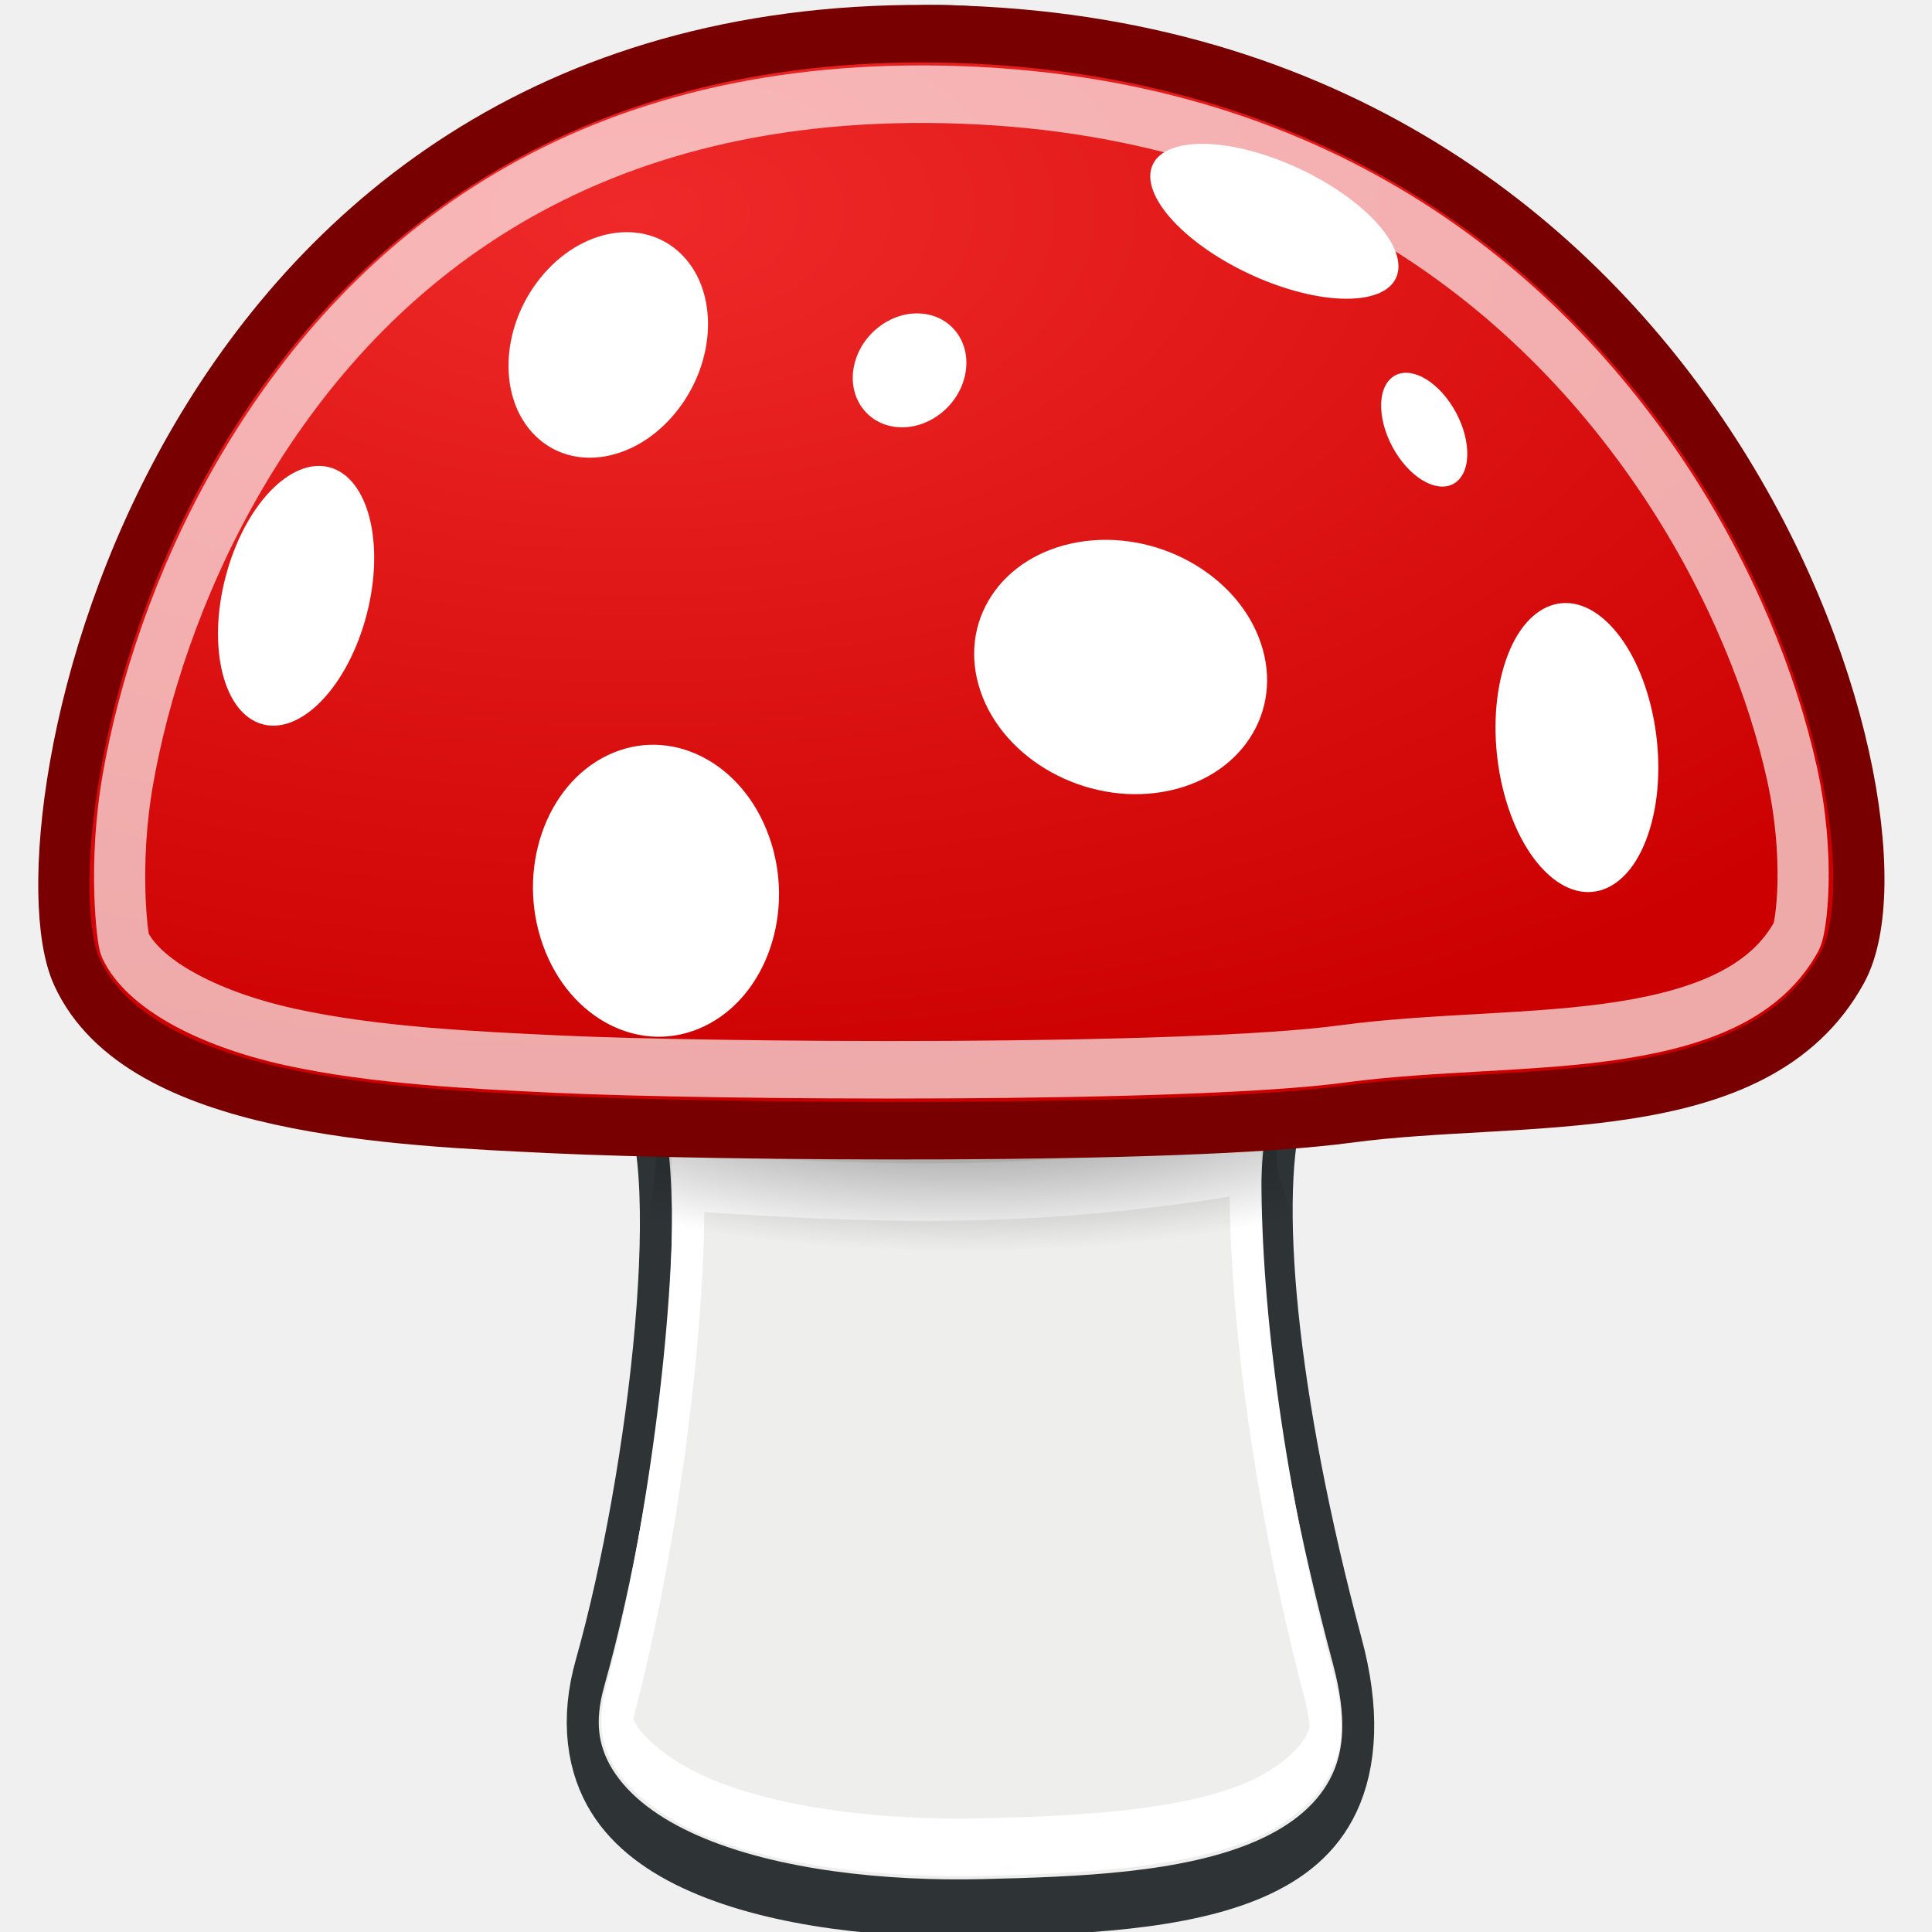
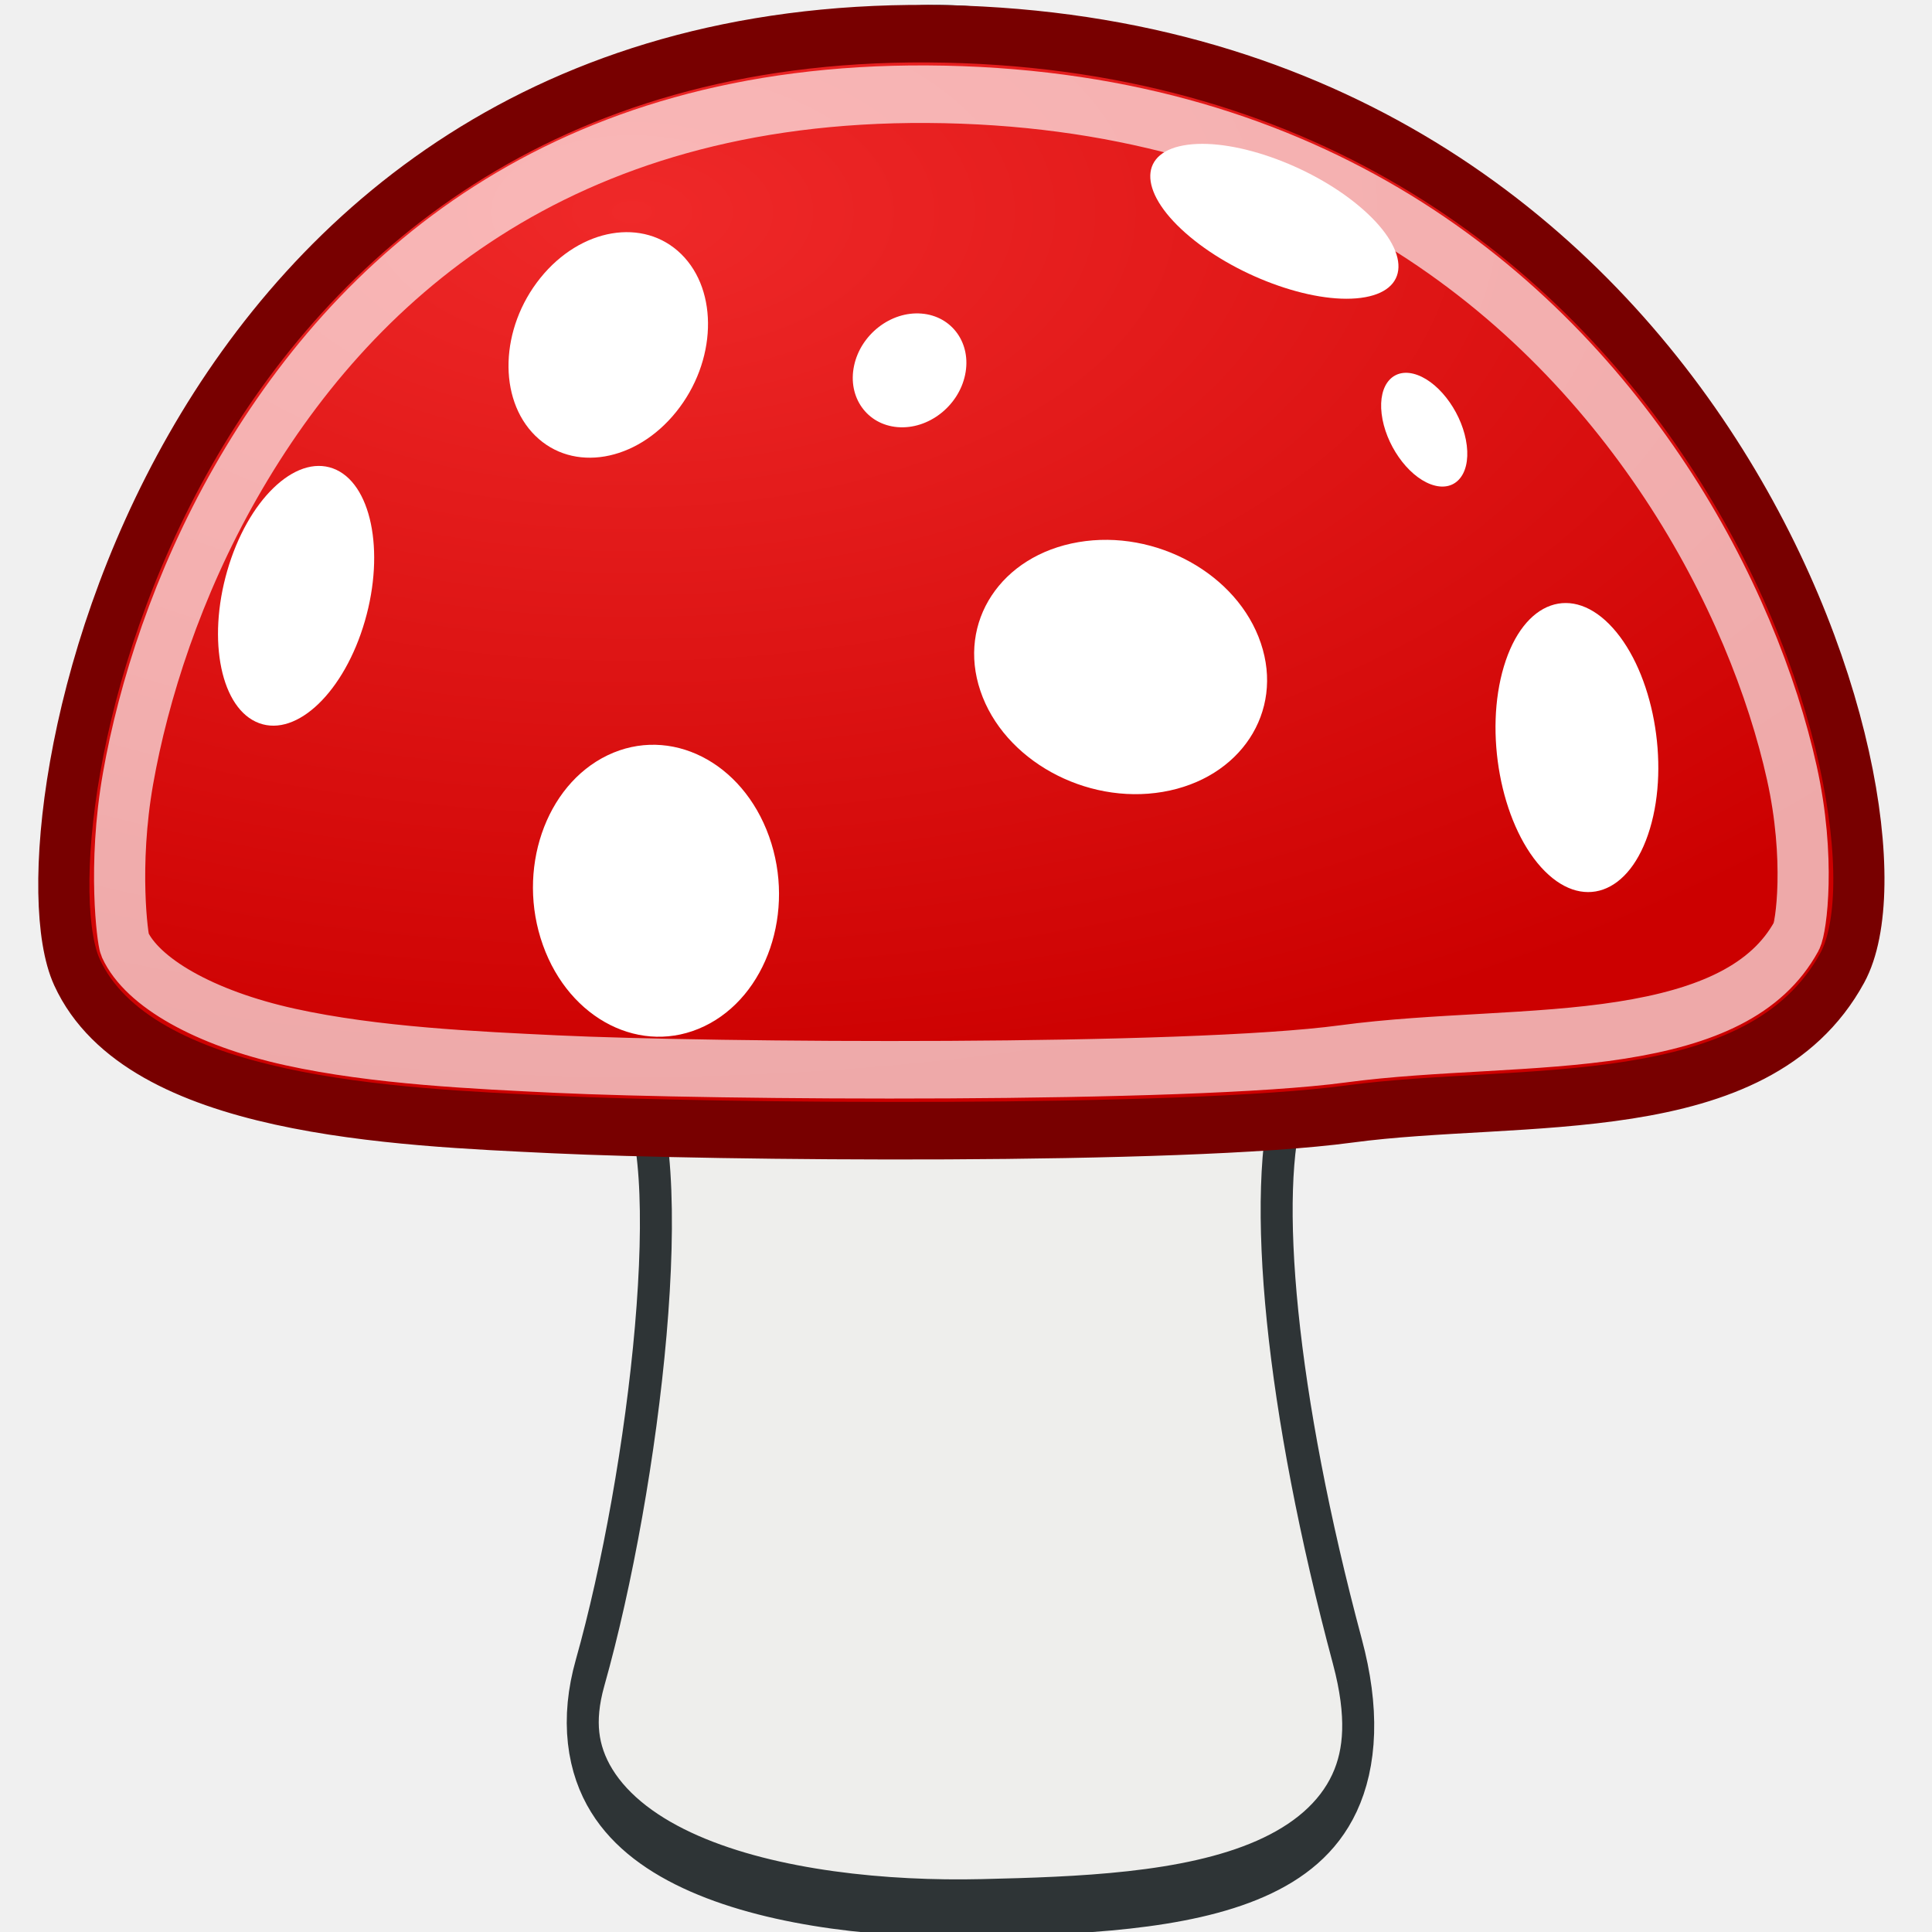
<svg xmlns="http://www.w3.org/2000/svg" id="svg2" height="48" width="48" version="1.0">
  <defs id="defs4">
    <radialGradient id="radialGradient5305" gradientUnits="userSpaceOnUse" cy="537.53" cx="436.73" gradientTransform="matrix(1.2279e-7 .17872 -.99562 6.8401e-7 748.63 140.01)" r="212.52">
      <stop id="stop3220" offset="0" />
      <stop id="stop3222" stop-opacity="0" offset="1" />
    </radialGradient>
    <radialGradient id="radialGradient5307" gradientUnits="userSpaceOnUse" cy="314.05" cx="276.82" gradientTransform="matrix(0 .88122 -1.8234 0 707.91 -204.77)" r="212.52">
      <stop id="stop3262" stop-color="#ef2929" offset="0" />
      <stop id="stop3264" stop-color="#c00" offset="1" />
    </radialGradient>
  </defs>
  <g id="g5288" transform="matrix(.11912 0 0 .11912 -1.4307 .59834)">
    <g id="g5267" transform="matrix(.55612 0 0 1 94.333 0)">
-       <path id="path3284" stroke-linejoin="round" d="m357.31 339.46c-25-51.89-32.62-95.94-21.66-115.92 10.7-19.5 63.76 5.48 83.51-26.73 19.47-31.76-31.66-193.85-214.54-194.81-180.36-0.935-214.33 167.06-199.53 195.76 14.54 28.2 63.72 7.23 83.514 22.31 19.796 15.09 5.112 83.53-15.336 123.81-20.194 39.79 75.402 49.97 147.04 49.02 71.63-0.94 161.27-3.05 137-53.44z" fill-rule="evenodd" stroke="#2e3436" stroke-width="12" fill="#eeeeec" />
-       <path id="path5246" d="m319.09 237.98c-84.55 7.9-144.44 5.87-209 3.62 1.05 29.48-9.91 74.95-25.309 107.68-1.47 3.13-1.388 4.57-1.156 5.63 0.232 1.05 0.83 2.36 3.031 4.34 4.404 3.96 15.084 8.86 29.154 12.28 28.14 6.84 69.17 9.15 104.35 8.69 35.76-0.47 75.76-1.51 101.59-7.84 12.92-3.17 21.66-7.95 24.72-11.6s4.13-6-0.59-15.81c-0.04-0.05-0.07-0.11-0.1-0.16-18.97-41.02-27.27-78.79-26.69-106.83z" stroke="#fff" stroke-width="12" fill="none" />
-       <path id="path2383" opacity=".551" d="m357.31 285.91c-25-51.9-32.62-42.39-21.66-62.37 10.7-19.5 63.76 5.48 83.51-26.73 19.47-31.76-31.66-193.85-214.54-194.81-180.36-0.935-214.33 167.06-199.53 195.76 14.54 28.2 63.72 7.23 83.514 22.31 19.796 15.09 5.112 29.97-15.336 70.26-20.194 39.78 70.882 14.91 142.51 13.96 71.64-0.94 165.8 32 141.53-18.38z" fill-rule="evenodd" fill="url(#radialGradient5305)" />
+       <path id="stem" stroke-linejoin="round" d="m357.31 339.46c-25-51.89-32.62-95.94-21.66-115.92 10.7-19.5 63.76 5.48 83.51-26.73 19.47-31.76-31.66-193.85-214.54-194.81-180.36-0.935-214.33 167.06-199.53 195.76 14.54 28.2 63.72 7.23 83.514 22.31 19.796 15.09 5.112 83.53-15.336 123.81-20.194 39.79 75.402 49.97 147.04 49.02 71.63-0.94 161.27-3.05 137-53.44z" fill-rule="evenodd" stroke="#2e3436" stroke-width="12" fill="#eeeeec" />
    </g>
-     <g id="g5274" transform="matrix(.88922 0 0 1 23.542 0)">
-       <path id="path2387" stroke-linejoin="round" d="m303.55 227.32c40.31-4.83 95.86 1.7 115.61-30.51 19.47-31.76-31.66-193.85-214.54-194.81-180.36-0.935-214.33 167.06-199.53 195.76 14.54 28.2 74.881 30.19 111.84 31.76 36.93 1.56 146.92 2.55 186.62-2.2z" fill-rule="evenodd" stroke="#780000" stroke-width="12" fill="url(#radialGradient5307)" />
-       <path id="path3272" d="m72.617 124.5c-4.775 14.67-15.876 24.22-24.791 21.31-8.915-2.9-12.265-17.15-7.481-31.82 4.775-14.676 15.876-24.22 24.791-21.316s12.265 17.156 7.481 31.826z" fill="#fff" />
-       <path id="path3274" d="m145.64 80.871c-9.45 10.458-24.26 12.688-33.06 4.98-8.81-7.708-8.28-22.433 1.18-32.884 9.46-10.458 24.26-12.689 33.07-4.981 8.8 7.708 8.27 22.434-1.19 32.885z" fill="#fff" />
-       <path id="path3276" d="m282.76 129.11c5.48 14.38-4.82 28.27-22.99 31.03-18.17 2.75-37.33-6.68-42.78-21.06-5.48-14.38 4.82-28.28 22.99-31.03 18.17-2.76 37.33 6.67 42.78 21.06z" fill="#fff" />
-       <path id="path3278" d="m306.81 38.724c11.21 8.819 10.94 17.049-0.59 18.38-11.54 1.332-29.97-4.741-41.16-13.561-11.2-8.818-10.93-17.048 0.6-18.38 11.53-1.331 29.96 4.742 41.15 13.561z" fill="#fff" />
-       <path id="path3280" d="m374.03 167.81c-4.64 13.78-16.08 17.37-25.55 8.03-9.46-9.35-13.36-28.09-8.71-41.86 4.64-13.78 16.08-17.38 25.55-8.03 9.46 9.34 13.37 28.09 8.71 41.86z" fill="#fff" />
-       <path id="path3282" d="m167.42 169.44c6.27 15.6-0.53 33.33-15.19 39.58-14.65 6.25-31.61-1.33-37.86-16.94-6.27-15.6 0.53-33.32 15.18-39.58 14.66-6.25 31.61 1.34 37.87 16.94z" fill="#fff" />
-       <path id="path3288" d="m213.4 73.159c-1.54 6.54-8.62 11.423-15.82 10.905-7.19-0.518-11.78-6.241-10.23-12.78 1.54-6.54 8.63-11.423 15.82-10.905 7.2 0.518 11.78 6.24 10.23 12.78z" fill="#fff" />
-       <path id="path3290" d="m331.07 87.891c0.86 6.293-2.92 9.92-8.44 8.099-5.52-1.82-10.68-8.398-11.53-14.689-0.86-6.293 2.92-9.92 8.44-8.099 5.51 1.82 10.68 8.398 11.53 14.689z" fill="#fff" />
-       <path id="path5251" opacity=".662" stroke-linejoin="round" d="m204.56 14.625c-86.25-0.449-134.96 38.454-162.25 80.969-13.643 21.256-21.629 43.536-25.248 61.786-3.618 18.24-1.247 33.62-0.75 34.59 4.068 7.89 18.629 15.34 38.719 19.28s43.895 4.87 62.439 5.66c36.09 1.53 147.8 2.27 184.56-2.13 21.51-2.57 45.33-2.14 65.28-4.94 19.96-2.79 34.18-8.34 41.1-19.62 1.07-1.76 3.38-16.13-1.1-34.06-4.47-17.94-14.07-39.82-29.65-60.754-31.17-41.873-85.38-80.324-173.1-80.781z" stroke="#fff" stroke-width="12" fill="none" />
+     <g id="cap" transform="matrix(.88922 0 0 1 23.542 0)">
+       <path id="cap-base" stroke-linejoin="round" d="m303.55 227.32c40.31-4.83 95.86 1.7 115.61-30.51 19.47-31.76-31.66-193.85-214.54-194.81-180.36-0.935-214.33 167.06-199.53 195.76 14.54 28.2 74.881 30.19 111.84 31.76 36.93 1.56 146.92 2.55 186.62-2.2z" fill-rule="evenodd" stroke="#780000" stroke-width="12" fill="url(#radialGradient5307)" />
+       <path id="cap-outline" opacity=".662" stroke-linejoin="round" d="m204.56 14.625c-86.25-0.449-134.96 38.454-162.25 80.969-13.643 21.256-21.629 43.536-25.248 61.786-3.618 18.24-1.247 33.62-0.75 34.59 4.068 7.89 18.629 15.34 38.719 19.28s43.895 4.87 62.439 5.66c36.09 1.53 147.8 2.27 184.56-2.13 21.51-2.57 45.33-2.14 65.28-4.94 19.96-2.79 34.18-8.34 41.1-19.62 1.07-1.76 3.38-16.13-1.1-34.06-4.47-17.94-14.07-39.82-29.65-60.754-31.17-41.873-85.38-80.324-173.1-80.781z" stroke="#fff" stroke-width="12" fill="none" />
+       <g id="spots">
+         <path id="spot-1" d="m72.617 124.5c-4.775 14.67-15.876 24.22-24.791 21.31-8.915-2.9-12.265-17.15-7.481-31.82 4.775-14.676 15.876-24.22 24.791-21.316s12.265 17.156 7.481 31.826z" fill="#fff" />
+         <path id="spot-2" d="m145.64 80.871c-9.45 10.458-24.26 12.688-33.06 4.98-8.81-7.708-8.28-22.433 1.18-32.884 9.46-10.458 24.26-12.689 33.07-4.981 8.8 7.708 8.27 22.434-1.19 32.885z" fill="#fff" />
+         <path id="spot-3" d="m282.76 129.11c5.48 14.38-4.82 28.27-22.99 31.03-18.17 2.75-37.33-6.68-42.78-21.06-5.48-14.38 4.82-28.28 22.99-31.03 18.17-2.76 37.33 6.67 42.78 21.06z" fill="#fff" />
+         <path id="spot-4" d="m306.81 38.724c11.21 8.819 10.94 17.049-0.59 18.38-11.54 1.332-29.97-4.741-41.16-13.561-11.2-8.818-10.93-17.048 0.6-18.38 11.53-1.331 29.96 4.742 41.15 13.561z" fill="#fff" />
+         <path id="spot-5" d="m374.03 167.81c-4.64 13.78-16.08 17.37-25.55 8.03-9.46-9.35-13.36-28.09-8.71-41.86 4.64-13.78 16.08-17.38 25.55-8.03 9.46 9.34 13.37 28.09 8.71 41.86z" fill="#fff" />
+         <path id="spot-6" d="m167.42 169.44c6.27 15.6-0.53 33.33-15.19 39.58-14.65 6.25-31.61-1.33-37.86-16.94-6.27-15.6 0.53-33.32 15.18-39.58 14.66-6.25 31.61 1.34 37.87 16.94z" fill="#fff" />
+         <path id="spot-7" d="m213.4 73.159c-1.54 6.54-8.62 11.423-15.82 10.905-7.19-0.518-11.78-6.241-10.23-12.78 1.54-6.54 8.63-11.423 15.82-10.905 7.2 0.518 11.78 6.24 10.23 12.78z" fill="#fff" />
+         <path id="spot-8" d="m331.07 87.891c0.86 6.293-2.92 9.92-8.44 8.099-5.52-1.82-10.68-8.398-11.53-14.689-0.86-6.293 2.92-9.92 8.44-8.099 5.51 1.82 10.68 8.398 11.53 14.689z" fill="#fff" />
+       </g>
    </g>
  </g>
</svg>
